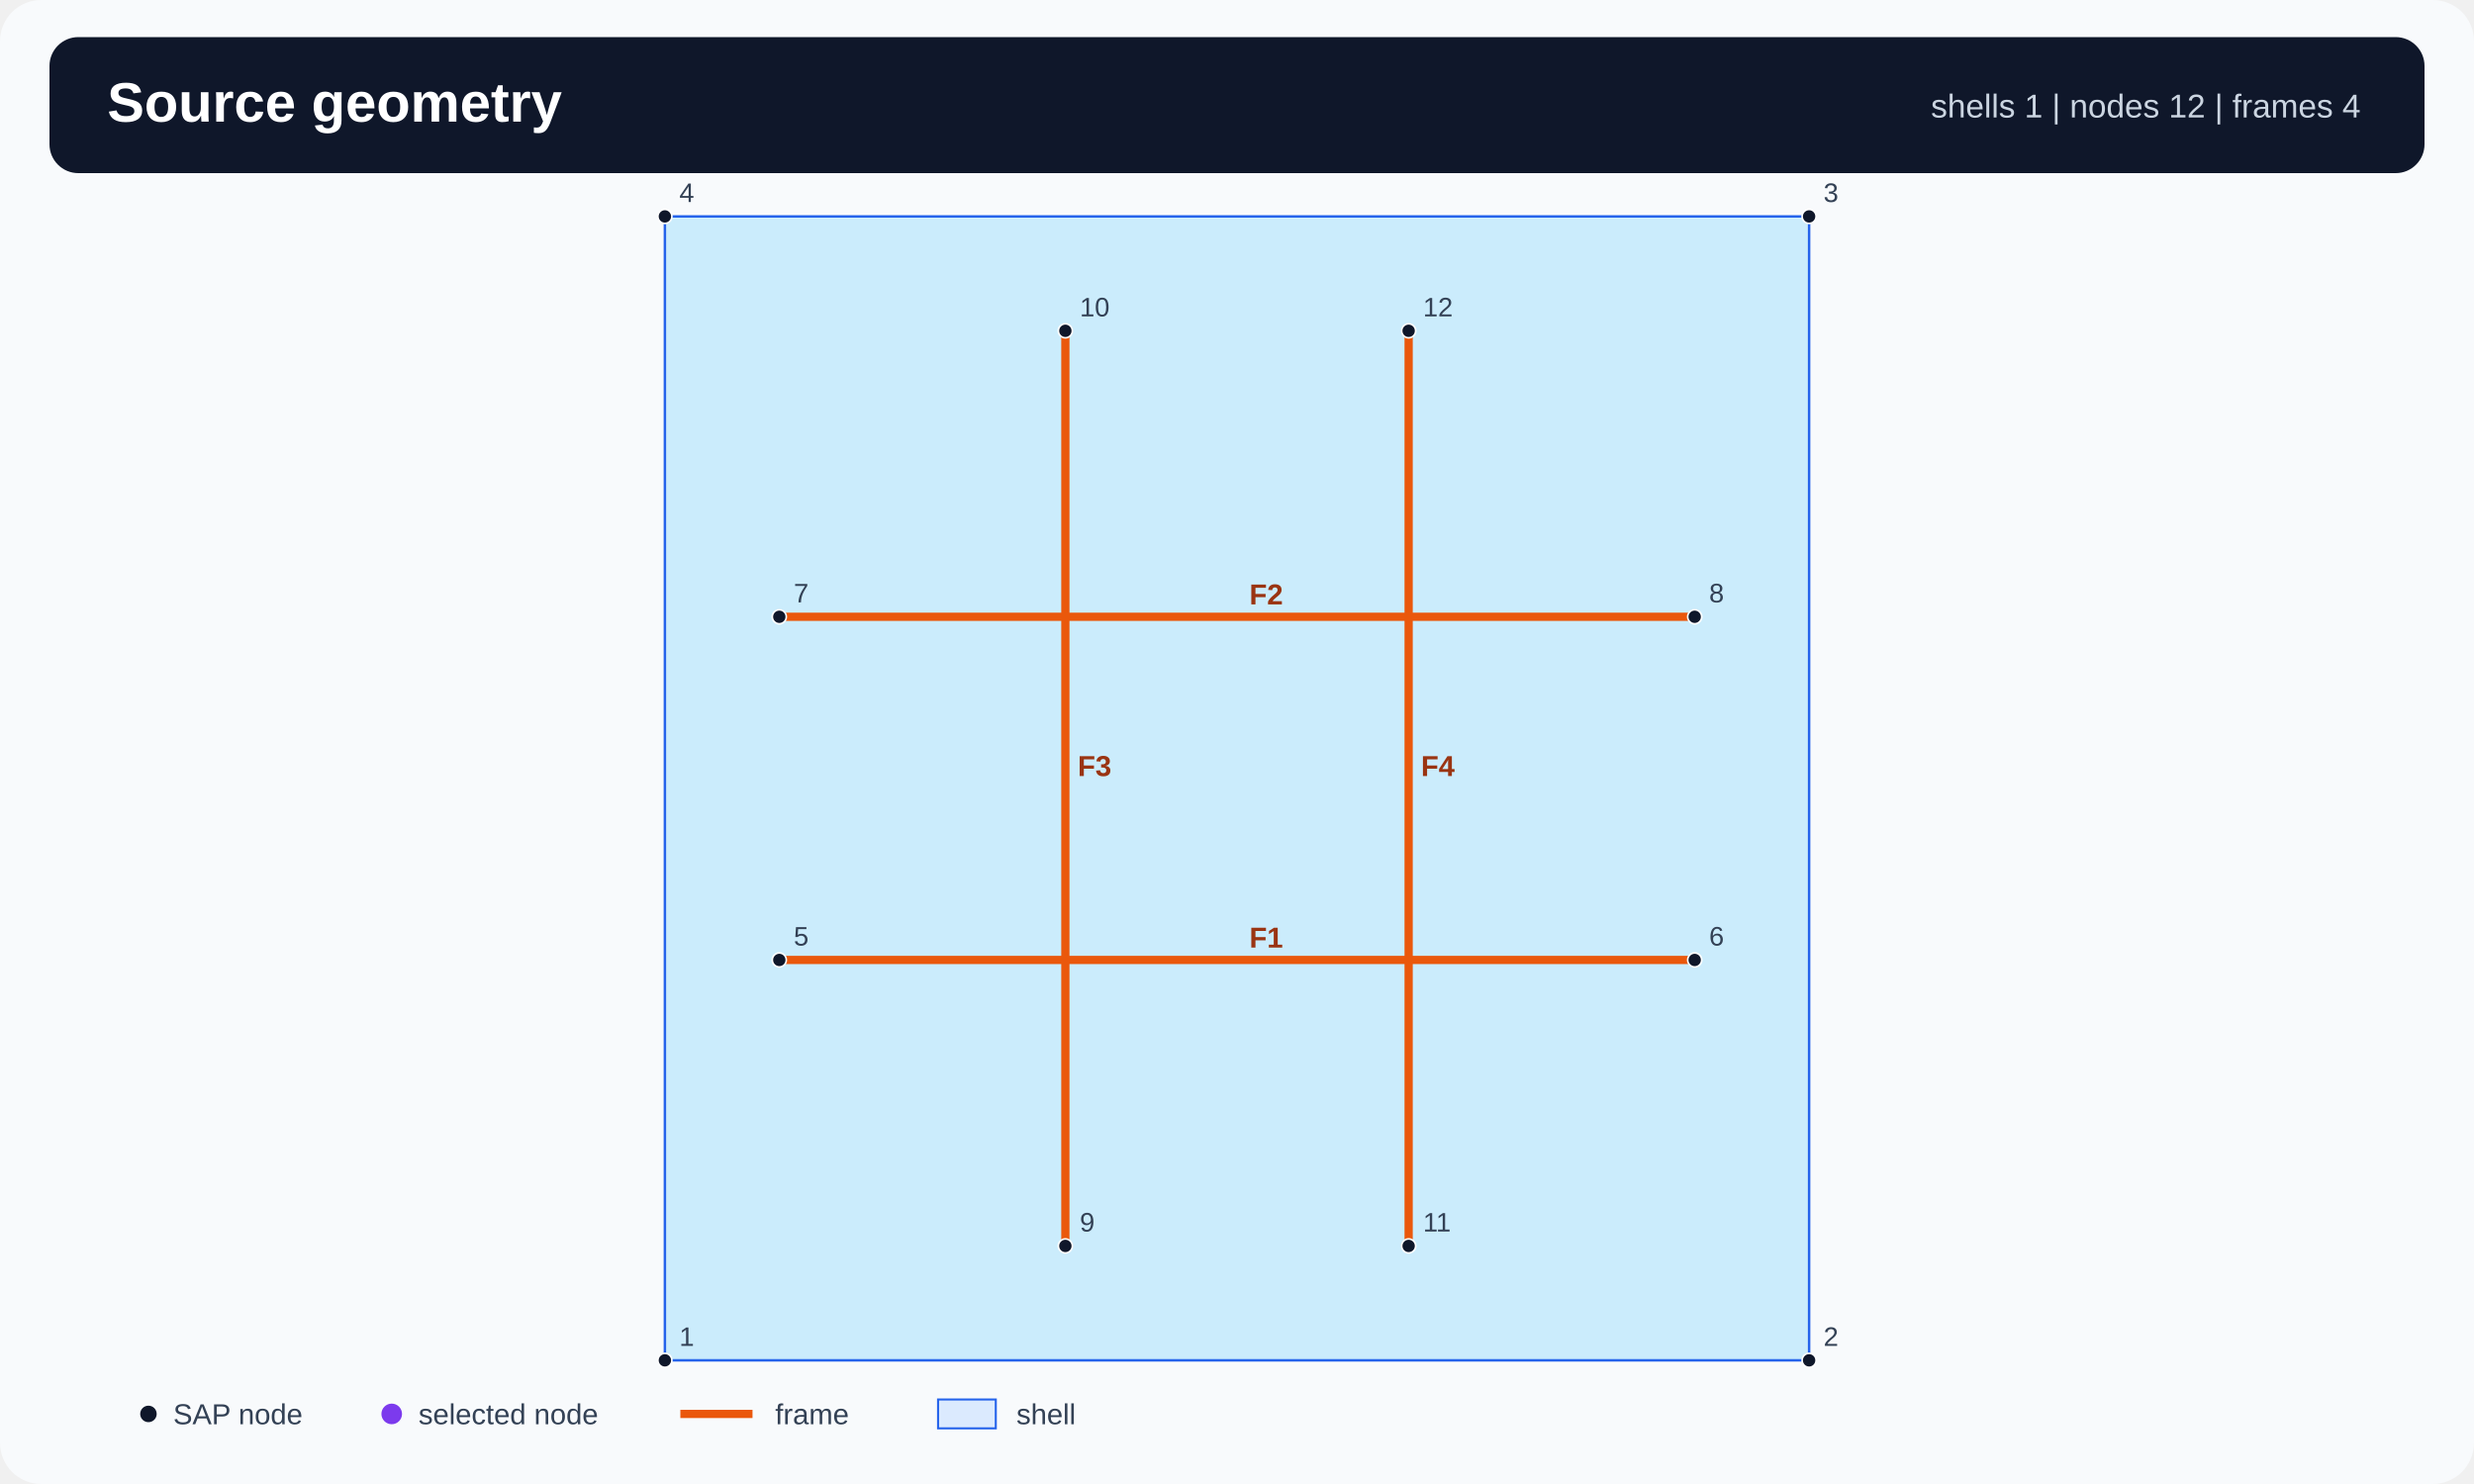
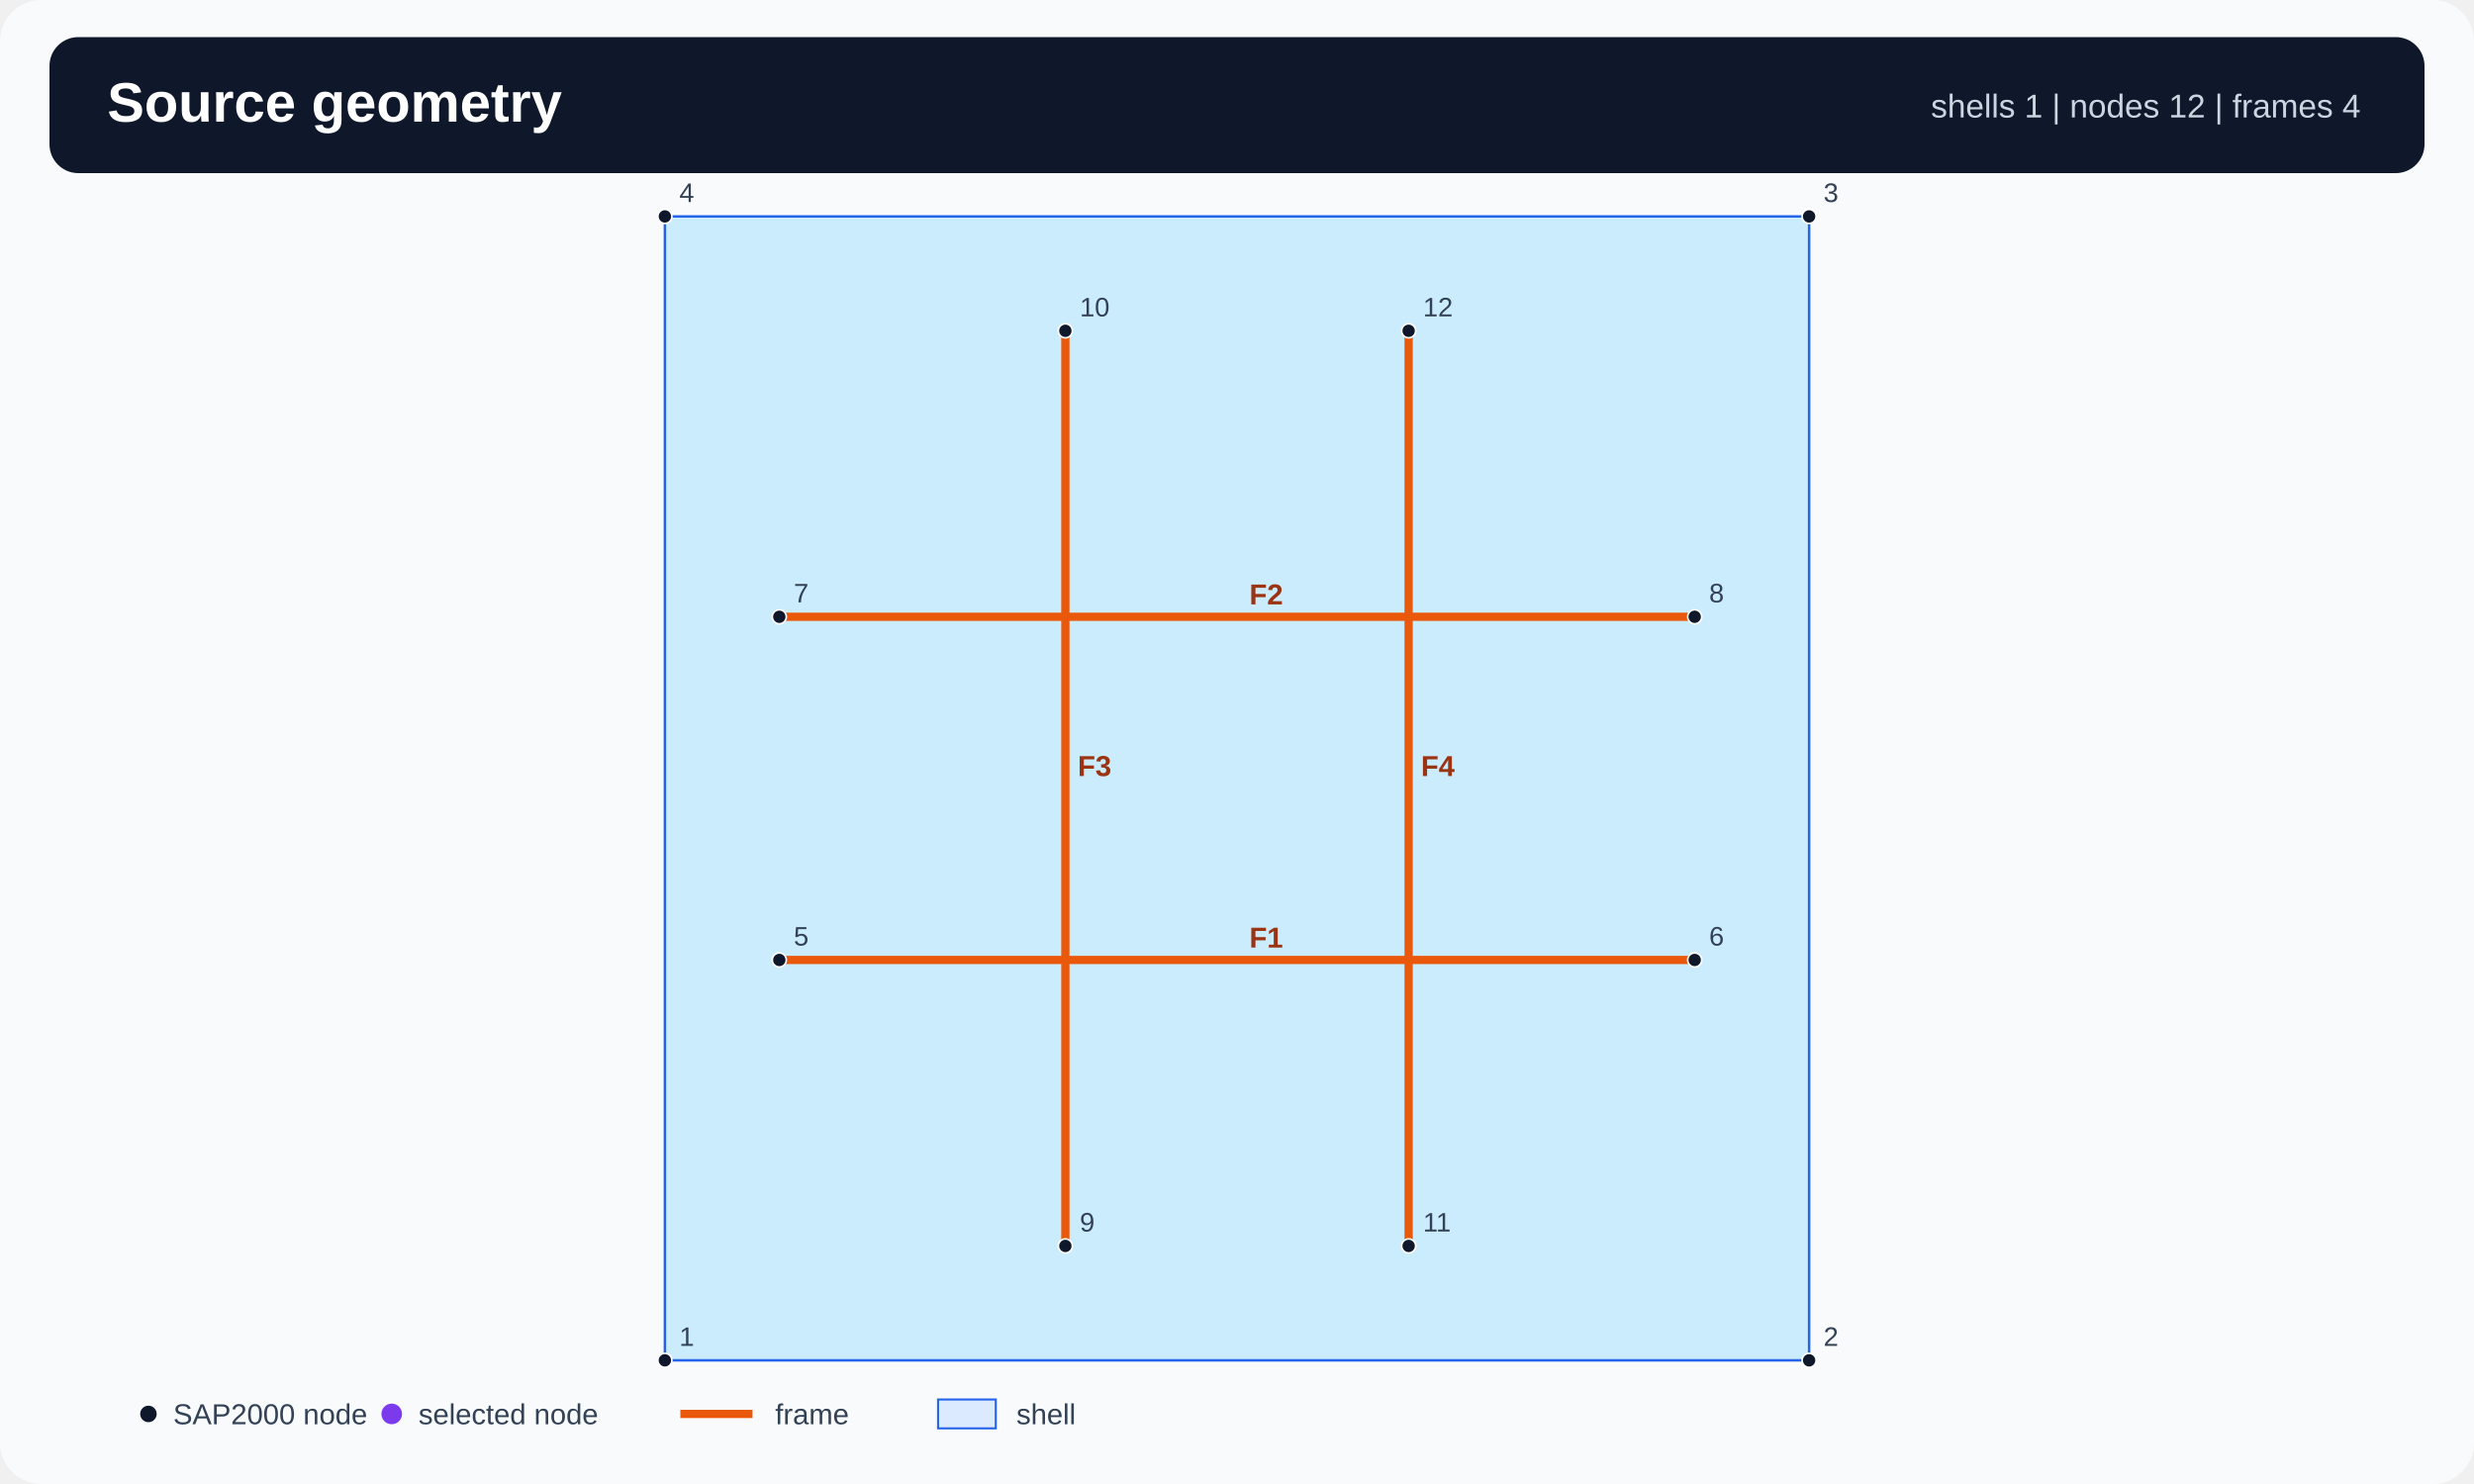
<svg xmlns="http://www.w3.org/2000/svg" width="1200" height="720" viewBox="0 0 1200 720">
  <rect width="1200" height="720" rx="20" fill="#f8fafc" />
  <rect x="24" y="18" width="1152" height="66" rx="14" fill="#0f172a" />
  <text x="52" y="59" font-family="Segoe UI,Arial" font-size="27" font-weight="700" fill="white">Source geometry</text>
  <text x="1145" y="57" text-anchor="end" font-family="Segoe UI,Arial" font-size="16" fill="#cbd5e1">shells 1  |  nodes 12  |  frames 4</text>
  <polygon points="322.5,660 877.5,660 877.5,105 322.5,105" fill="#bae6fd" fill-opacity="0.72" stroke="#2563eb" stroke-width="1.2" stroke-linejoin="round" />
  <line x1="378" y1="465.75" x2="822" y2="465.75" stroke="#ea580c" stroke-width="4" stroke-linecap="round" />
  <text x="606" y="459.75" font-family="Segoe UI,Arial" font-size="14" font-weight="700" fill="#9a3412">F1</text>
  <line x1="378" y1="299.25" x2="822" y2="299.25" stroke="#ea580c" stroke-width="4" stroke-linecap="round" />
  <text x="606" y="293.25" font-family="Segoe UI,Arial" font-size="14" font-weight="700" fill="#9a3412">F2</text>
  <line x1="516.75" y1="604.5" x2="516.75" y2="160.5" stroke="#ea580c" stroke-width="4" stroke-linecap="round" />
  <text x="522.75" y="376.5" font-family="Segoe UI,Arial" font-size="14" font-weight="700" fill="#9a3412">F3</text>
  <line x1="683.25" y1="604.5" x2="683.25" y2="160.5" stroke="#ea580c" stroke-width="4" stroke-linecap="round" />
  <text x="689.25" y="376.5" font-family="Segoe UI,Arial" font-size="14" font-weight="700" fill="#9a3412">F4</text>
  <circle cx="322.5" cy="660" r="3.4" fill="#0f172a" stroke="white" stroke-width="0.8" />
  <text x="329.5" y="653" font-family="Segoe UI,Arial" font-size="13" fill="#334155">1</text>
  <circle cx="877.5" cy="660" r="3.4" fill="#0f172a" stroke="white" stroke-width="0.8" />
  <text x="884.5" y="653" font-family="Segoe UI,Arial" font-size="13" fill="#334155">2</text>
  <circle cx="877.5" cy="105" r="3.4" fill="#0f172a" stroke="white" stroke-width="0.8" />
  <text x="884.5" y="98" font-family="Segoe UI,Arial" font-size="13" fill="#334155">3</text>
  <circle cx="322.5" cy="105" r="3.4" fill="#0f172a" stroke="white" stroke-width="0.8" />
  <text x="329.5" y="98" font-family="Segoe UI,Arial" font-size="13" fill="#334155">4</text>
  <circle cx="378" cy="465.75" r="3.4" fill="#0f172a" stroke="white" stroke-width="0.8" />
  <text x="385" y="458.75" font-family="Segoe UI,Arial" font-size="13" fill="#334155">5</text>
  <circle cx="822" cy="465.75" r="3.4" fill="#0f172a" stroke="white" stroke-width="0.8" />
  <text x="829" y="458.75" font-family="Segoe UI,Arial" font-size="13" fill="#334155">6</text>
  <circle cx="378" cy="299.25" r="3.4" fill="#0f172a" stroke="white" stroke-width="0.8" />
  <text x="385" y="292.25" font-family="Segoe UI,Arial" font-size="13" fill="#334155">7</text>
  <circle cx="822" cy="299.25" r="3.4" fill="#0f172a" stroke="white" stroke-width="0.8" />
  <text x="829" y="292.25" font-family="Segoe UI,Arial" font-size="13" fill="#334155">8</text>
  <circle cx="516.75" cy="604.5" r="3.4" fill="#0f172a" stroke="white" stroke-width="0.8" />
  <text x="523.75" y="597.5" font-family="Segoe UI,Arial" font-size="13" fill="#334155">9</text>
  <circle cx="516.75" cy="160.5" r="3.4" fill="#0f172a" stroke="white" stroke-width="0.8" />
  <text x="523.75" y="153.5" font-family="Segoe UI,Arial" font-size="13" fill="#334155">10</text>
  <circle cx="683.25" cy="604.5" r="3.4" fill="#0f172a" stroke="white" stroke-width="0.8" />
  <text x="690.25" y="597.5" font-family="Segoe UI,Arial" font-size="13" fill="#334155">11</text>
  <circle cx="683.25" cy="160.5" r="3.4" fill="#0f172a" stroke="white" stroke-width="0.8" />
  <text x="690.25" y="153.5" font-family="Segoe UI,Arial" font-size="13" fill="#334155">12</text>
  <g font-family="Segoe UI,Arial" font-size="14" fill="#334155">
    <circle cx="72" cy="686" r="4" fill="#0f172a" />
-     <text x="84" y="691">SAP node</text>
+     <text x="84" y="691">SAP2000 node</text>
    <circle cx="190" cy="686" r="5" fill="#7c3aed" />
    <text x="203" y="691">selected node</text>
    <line x1="330" y1="686" x2="365" y2="686" stroke="#ea580c" stroke-width="4" />
    <text x="376" y="691">frame</text>
    <rect x="455" y="679" width="28" height="14" fill="#dbeafe" stroke="#2563eb" />
    <text x="493" y="691">shell</text>
  </g>
</svg>
